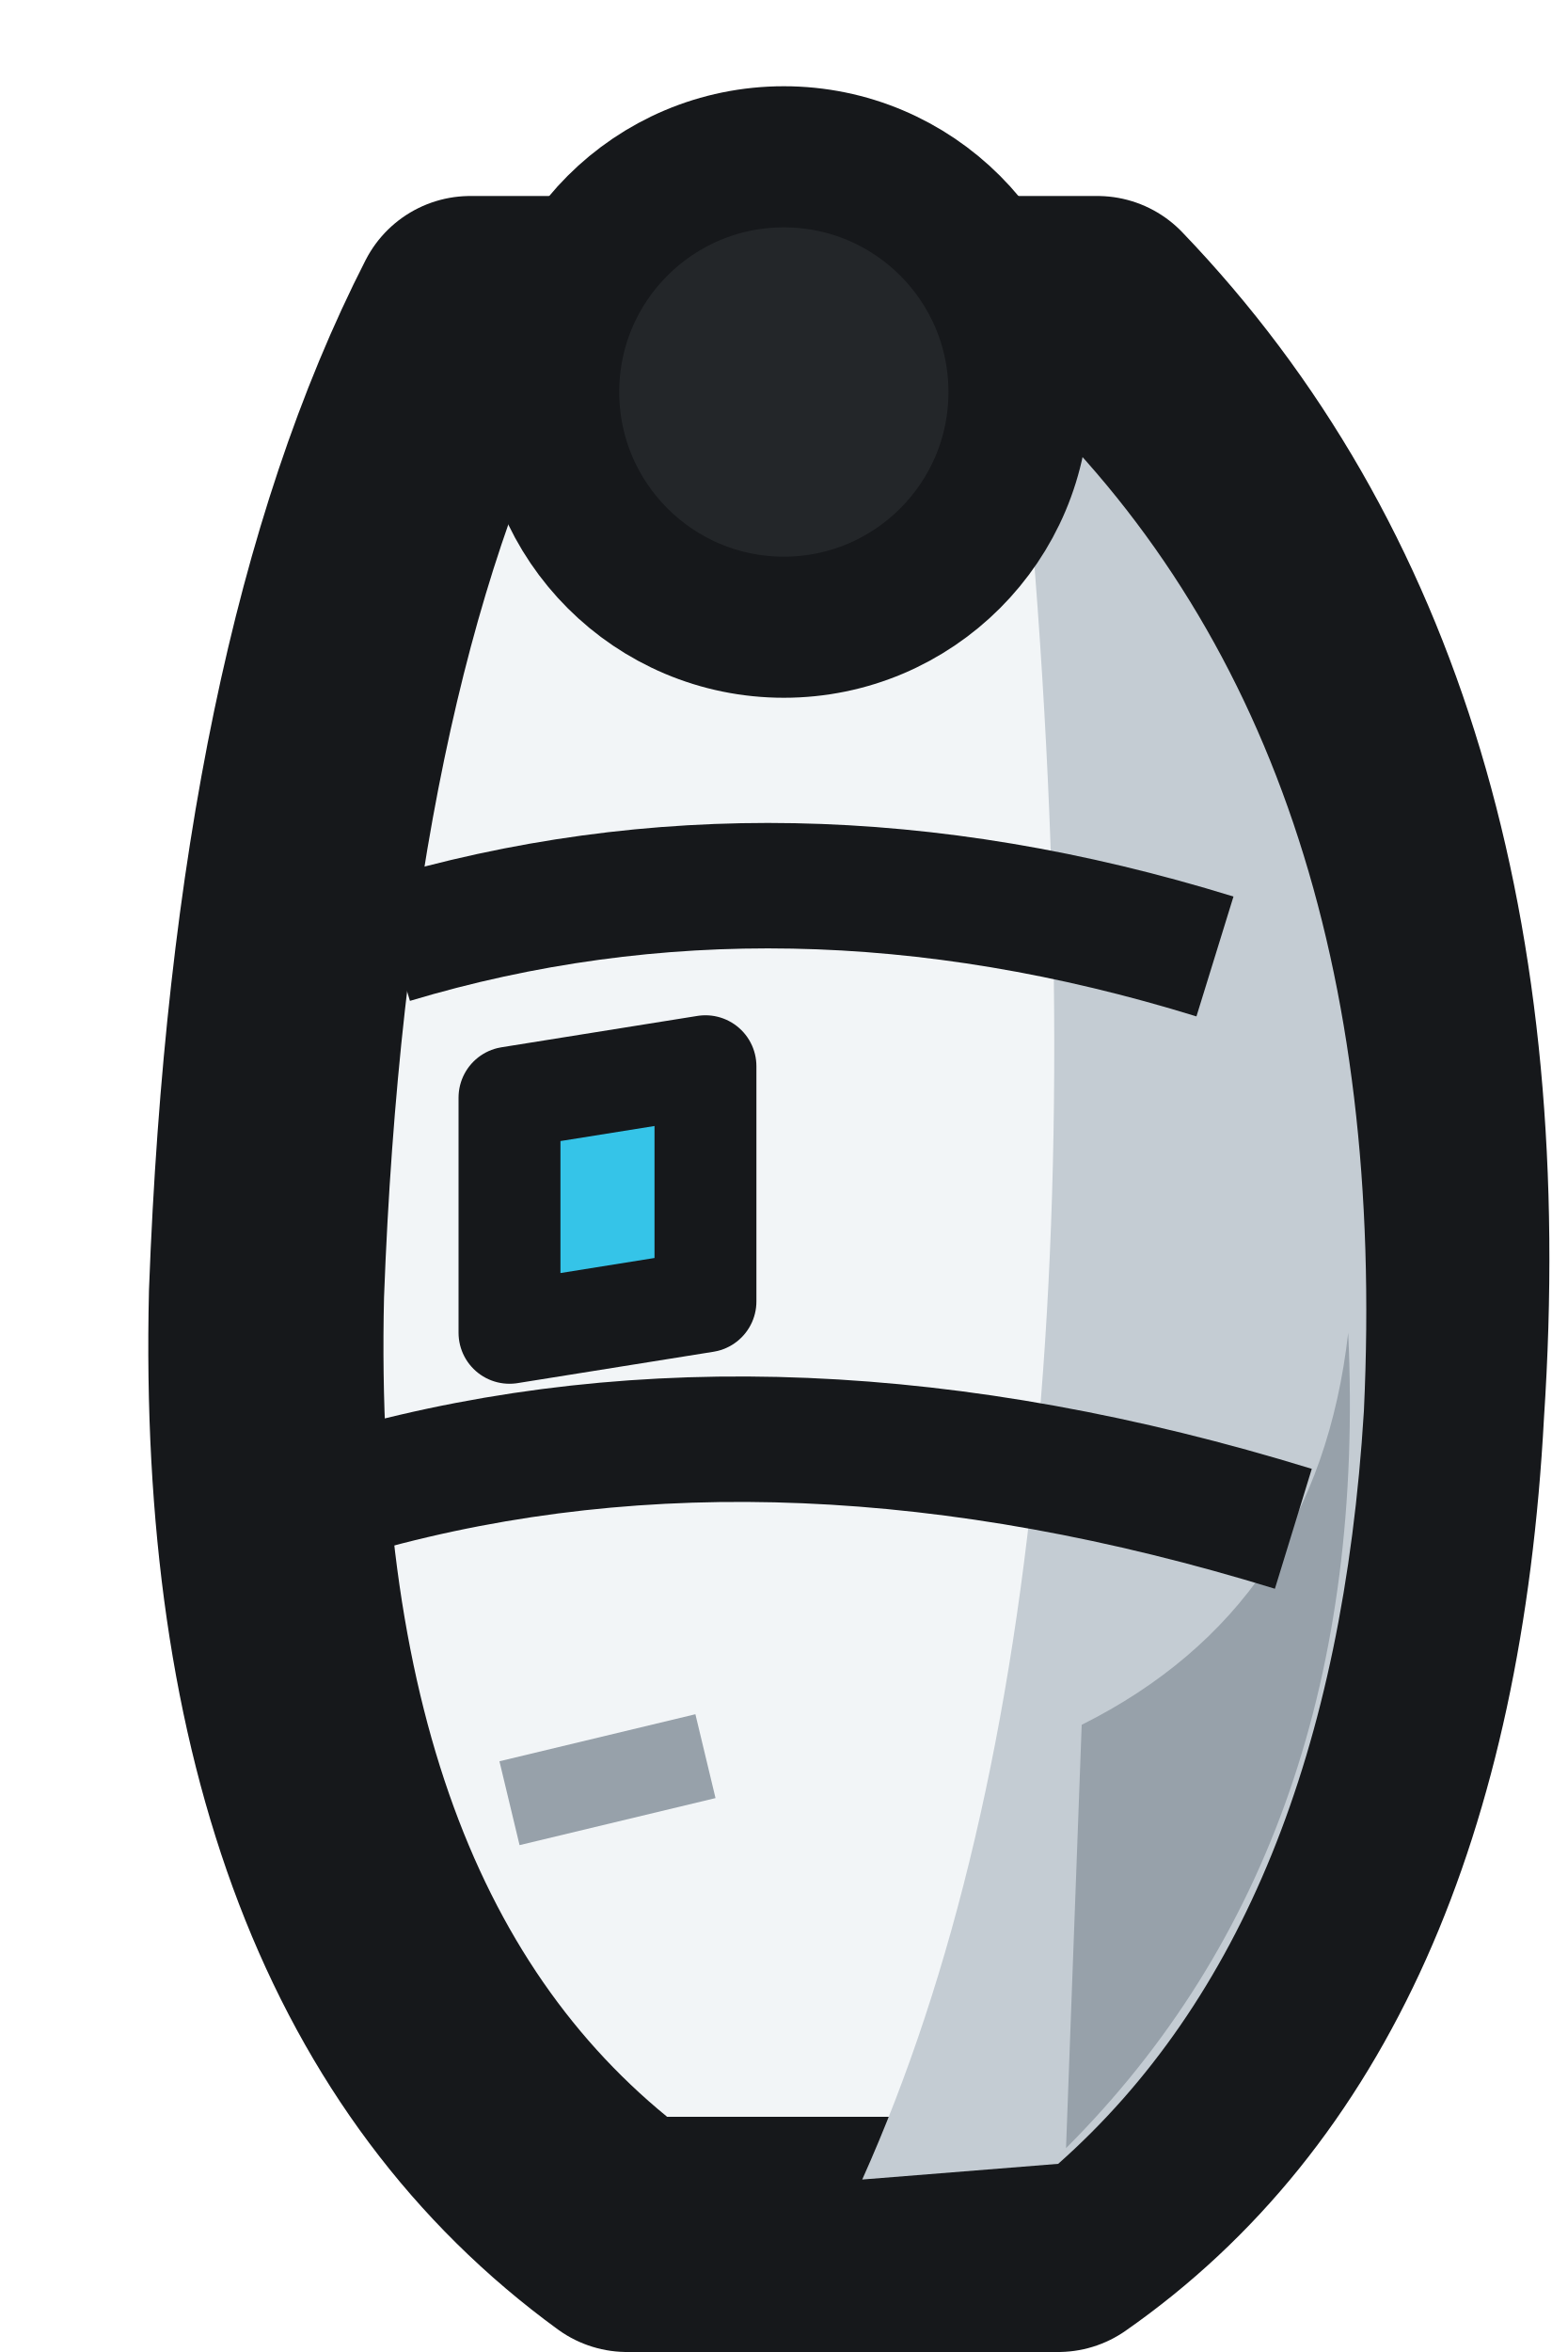
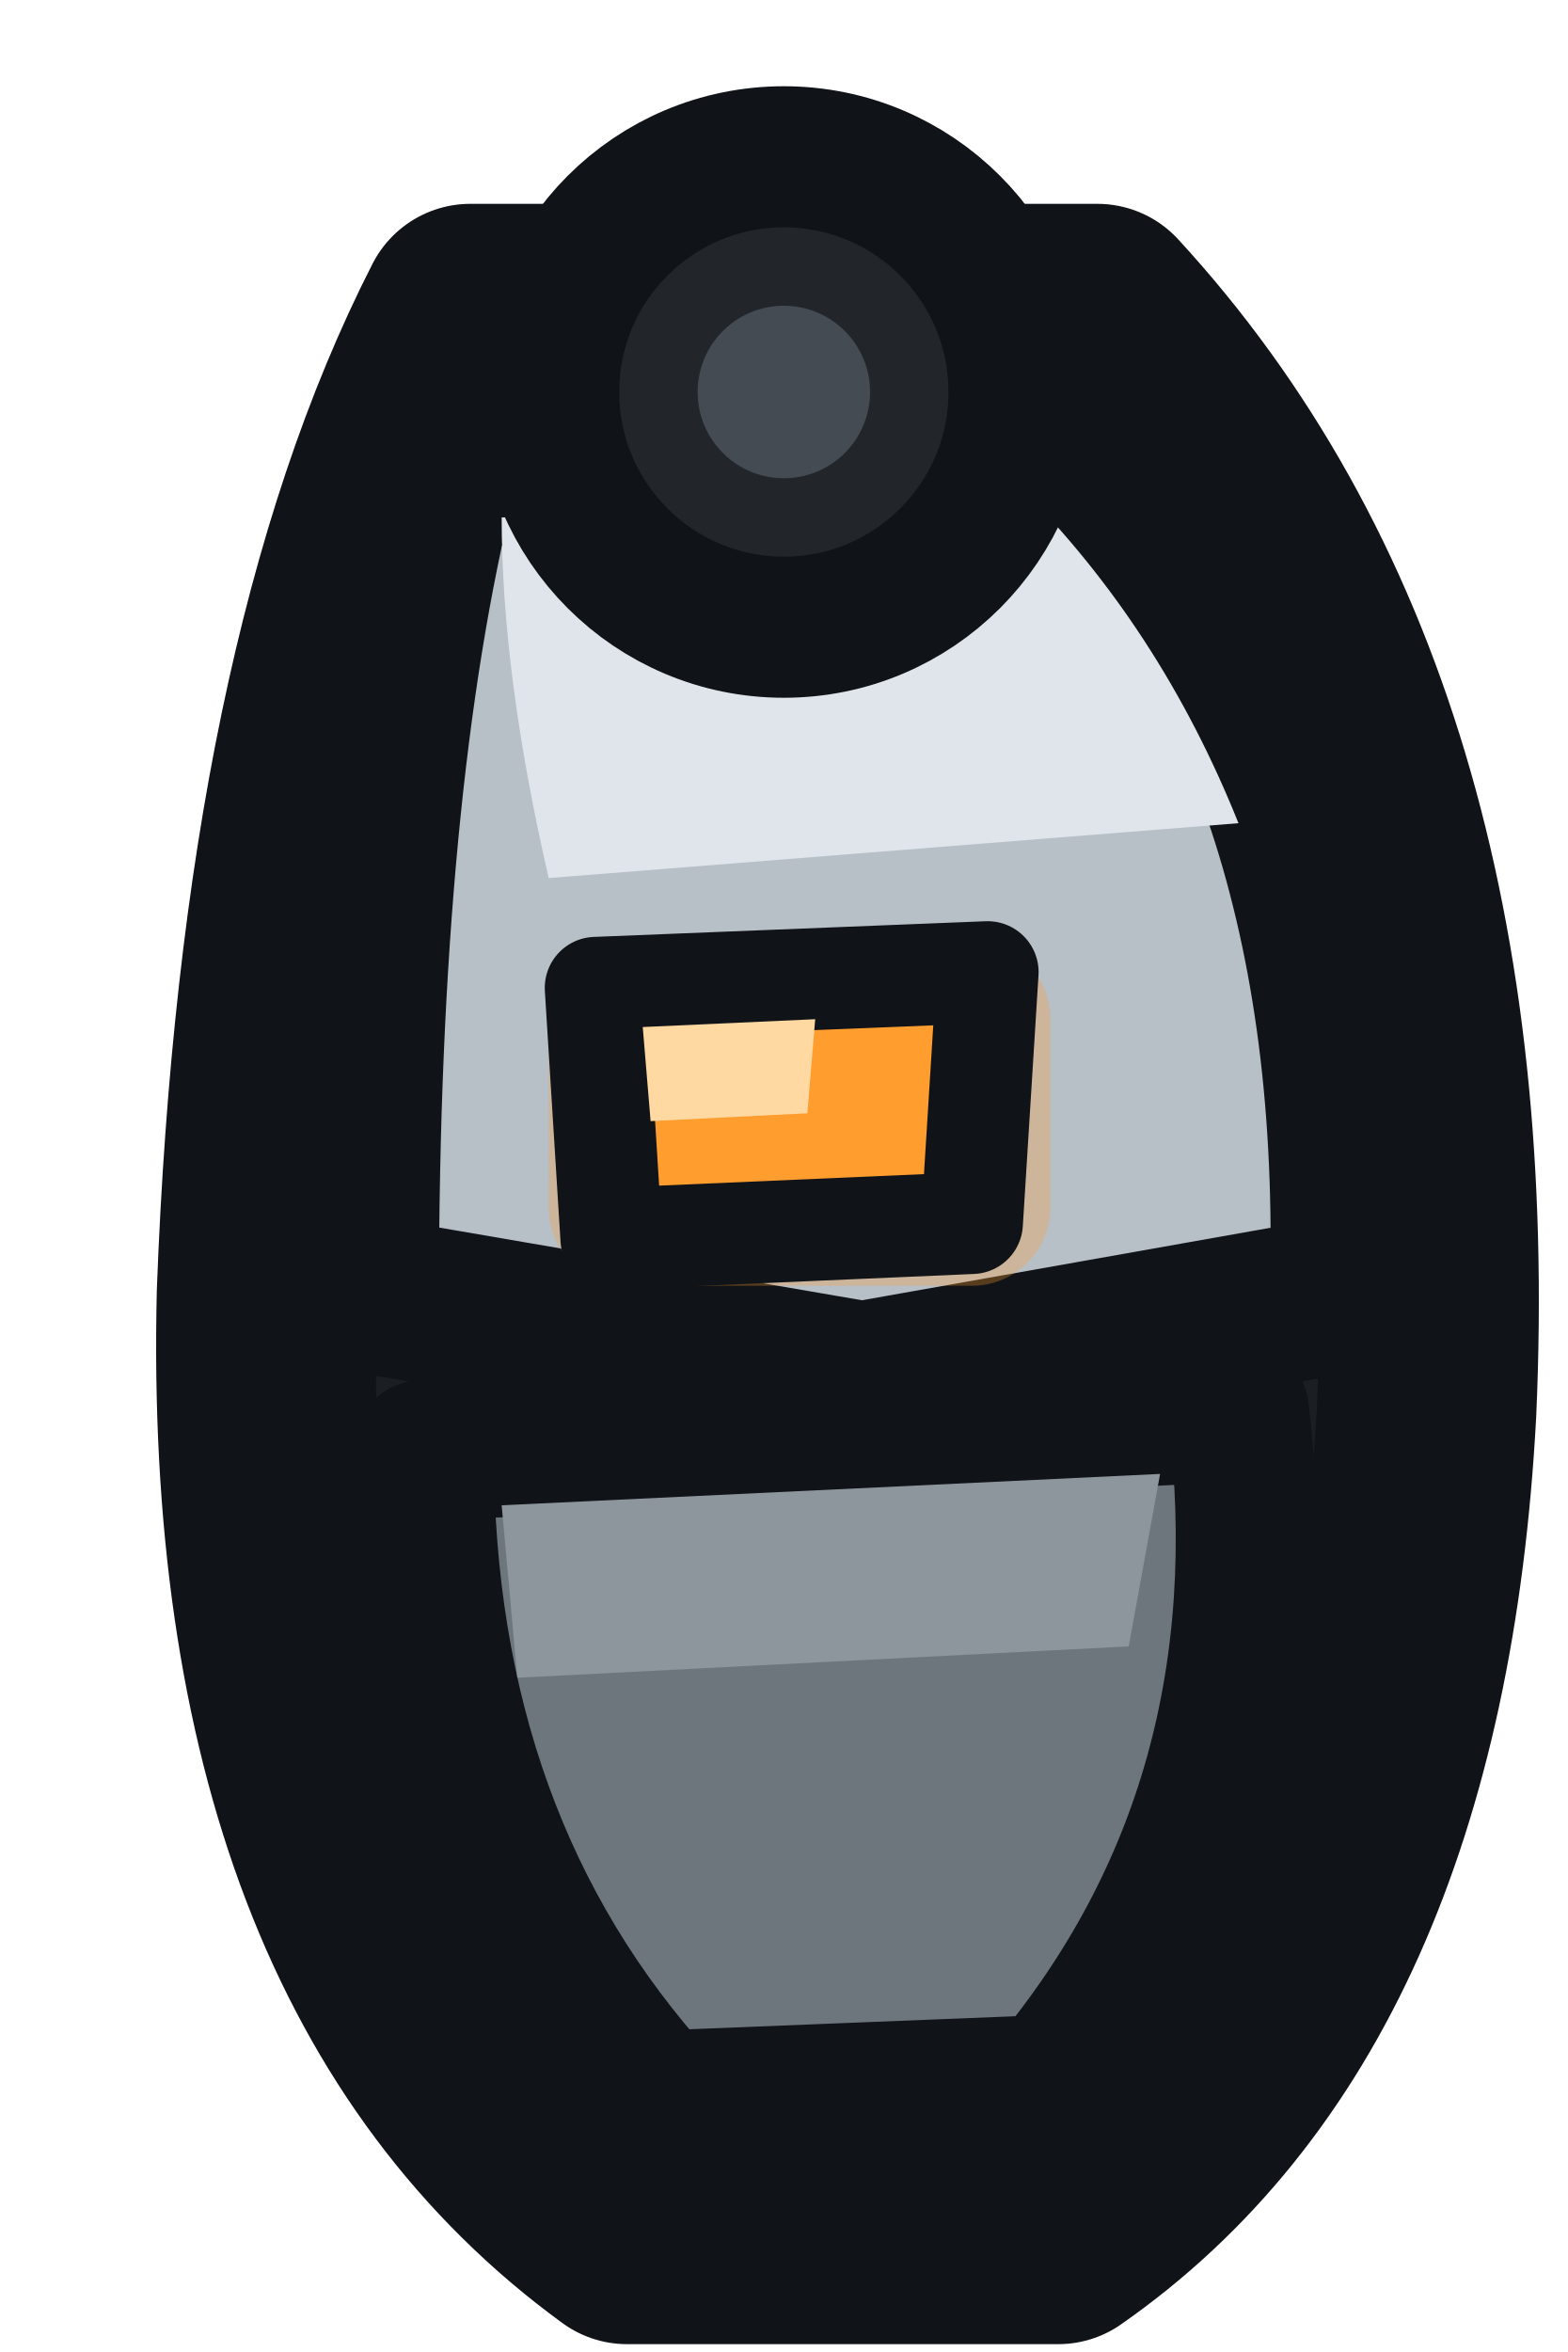
<svg xmlns="http://www.w3.org/2000/svg" width="20" height="30" viewBox="0 0 20 30">
-   <g stroke="#16181b" stroke-width="3" stroke-linejoin="round" stroke-linecap="round">
-     <path d="M6 4 L14 4 Q18.8 9 18.2 18 Q17.8 25.5 13.5 28.5 L8 28.5 Q3.2 25 3.4 16.5 Q3.7 8.5 6 4 Z" fill="#f2f5f7" />
+   <g stroke="#101317" stroke-width="2.8" stroke-linejoin="round" stroke-linecap="round">
+     <path d="M6 4 L14 4 Q18.6 9 18.2 18 Q17.8 25.5 13.5 28.5 L8 28.5 Q3.2 25 3.4 16.5 Q3.7 8.5 6 4 Z" fill="#1b1f24" />
  </g>
-   <path d="M13 5 Q17.8 9.5 17.4 18 Q17 24.5 13.5 27.6 L11 27.8 Q14.5 20 13 5 Z" fill="#c4ccd3" />
-   <path d="M13.8 22 Q16.8 20.5 17.2 17 Q17.5 23.5 13.6 27.4 Z" fill="#97a1aa" />
-   <path d="M5 12 Q10 10.5 15.5 12.2 M4.6 19 Q10 17.5 16.5 19.5" fill="none" stroke="#16181b" stroke-width="1.6" />
-   <path d="M6.5 14 L9 13.6 L9 16.6 L6.5 17 Z" fill="#35c4e8" stroke="#16181b" stroke-width="1.3" stroke-linejoin="round" />
-   <circle cx="10" cy="5" r="3" fill="#232629" stroke="#16181b" stroke-width="1.8" />
-   <path d="M6.5 23 L9 22.4" stroke="#97a1aa" stroke-width="1.1" fill="none" />
+   <g stroke="#101317" stroke-width="2" stroke-linejoin="round">
+     <path d="M5.6 6 L13.6 5.6 Q17.4 9.5 17.2 16.5 L11 17.6 L4.6 16.5 Q4.6 10 5.6 6 Z" fill="#b7bfc7" />
+   </g>
+   <path d="M6.4 6.6 L13 6.2 Q14.8 8 15.8 10.5 L7 11.2 Q6.4 8.6 6.4 6.6 Z" fill="#dfe5ea" />
+   <rect x="7" y="12" width="6.4" height="4.4" rx="1" fill="#ff9d2e" opacity="0.3" />
+   <path d="M7.6 12.6 L12.6 12.4 L12.4 15.6 L7.8 15.8 Z" fill="#ff9d2e" stroke="#101317" stroke-width="1.3" stroke-linejoin="round" />
+   <path d="M8.2 13.1 L10.4 13 L10.3 14.2 L8.3 14.3 Z" fill="#ffd9a1" />
+   <g stroke="#101317" stroke-width="1.8" stroke-linejoin="round">
+     <path d="M5.4 18.5 L15.8 18 Q16.4 23 13.4 26.6 L8.4 26.8 Q5.4 23.5 5.4 18.5 Z" fill="#6d757d" />
+   </g>
+   <path d="M6.4 19.2 L14.8 18.8 L14.4 21 L6.6 21.4 Z" fill="#8d959d" />
+   <circle cx="6.4" cy="17.3" r="0.7" fill="#101317" />
+   <circle cx="14.6" cy="17" r="0.7" fill="#101317" />
+   <circle cx="10" cy="5" r="3" fill="#22262b" stroke="#101317" stroke-width="1.8" />
+   <circle cx="10" cy="5" r="1.1" fill="#454b52" />
</svg>
